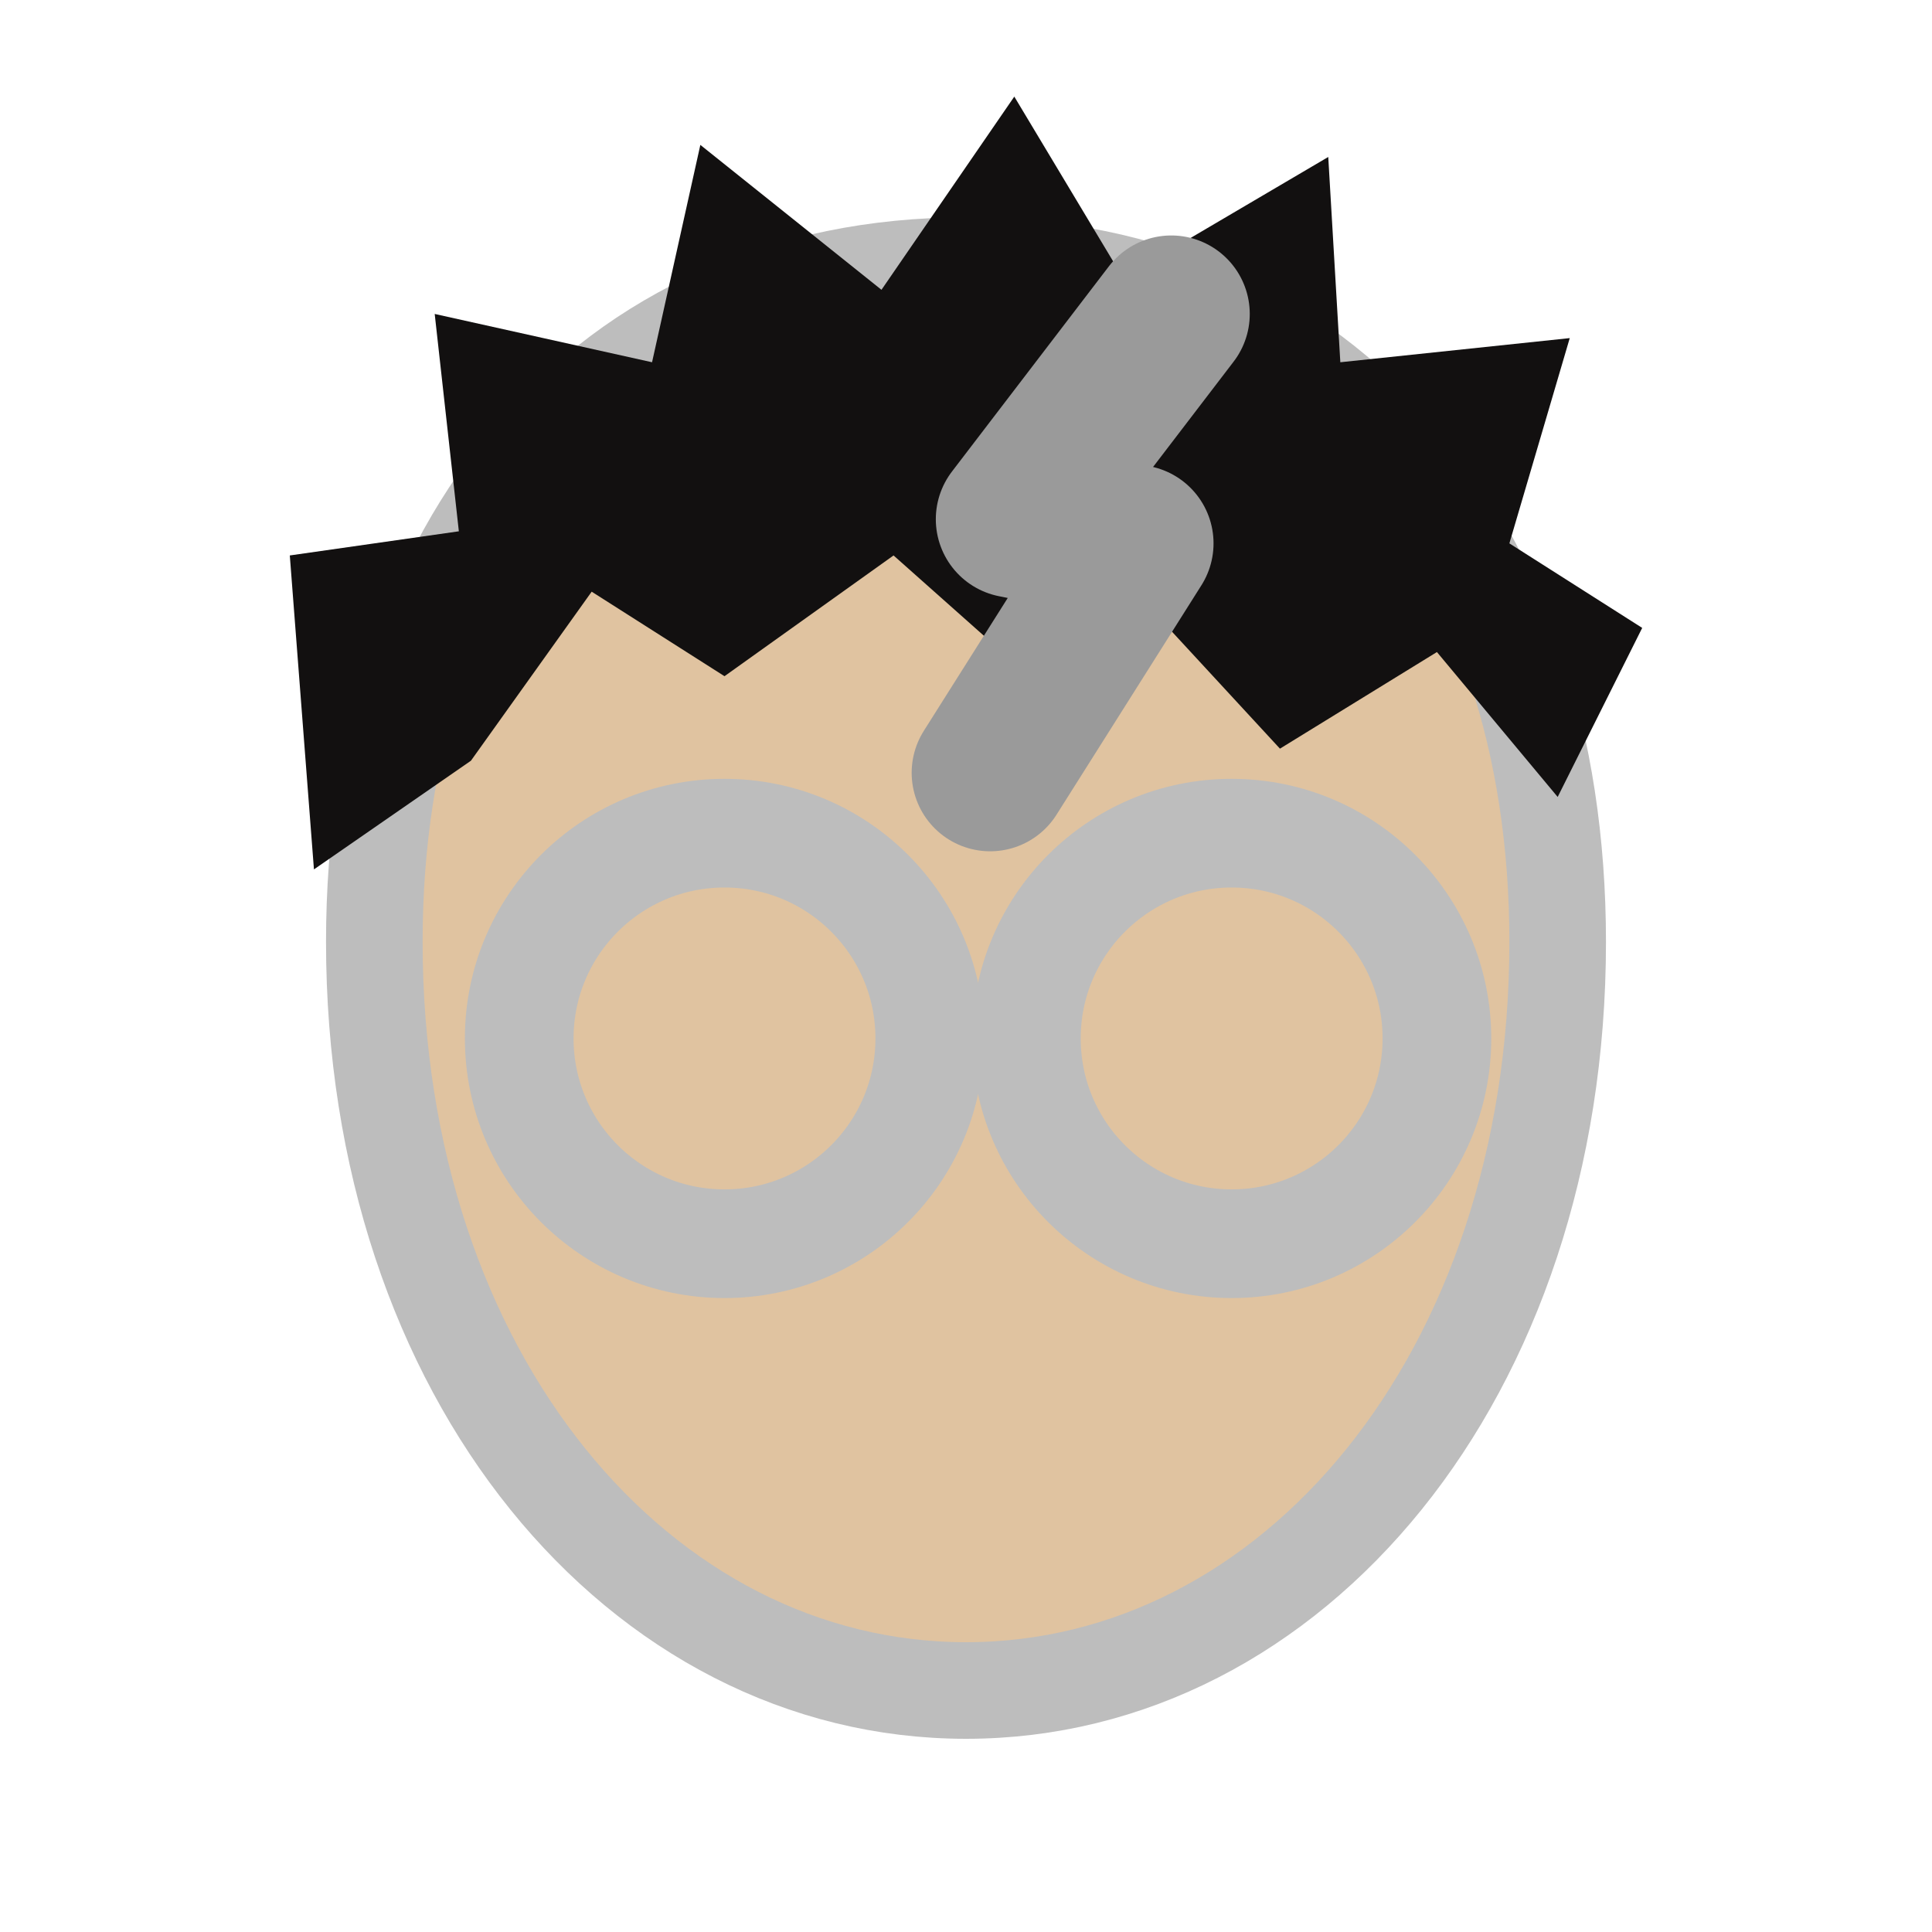
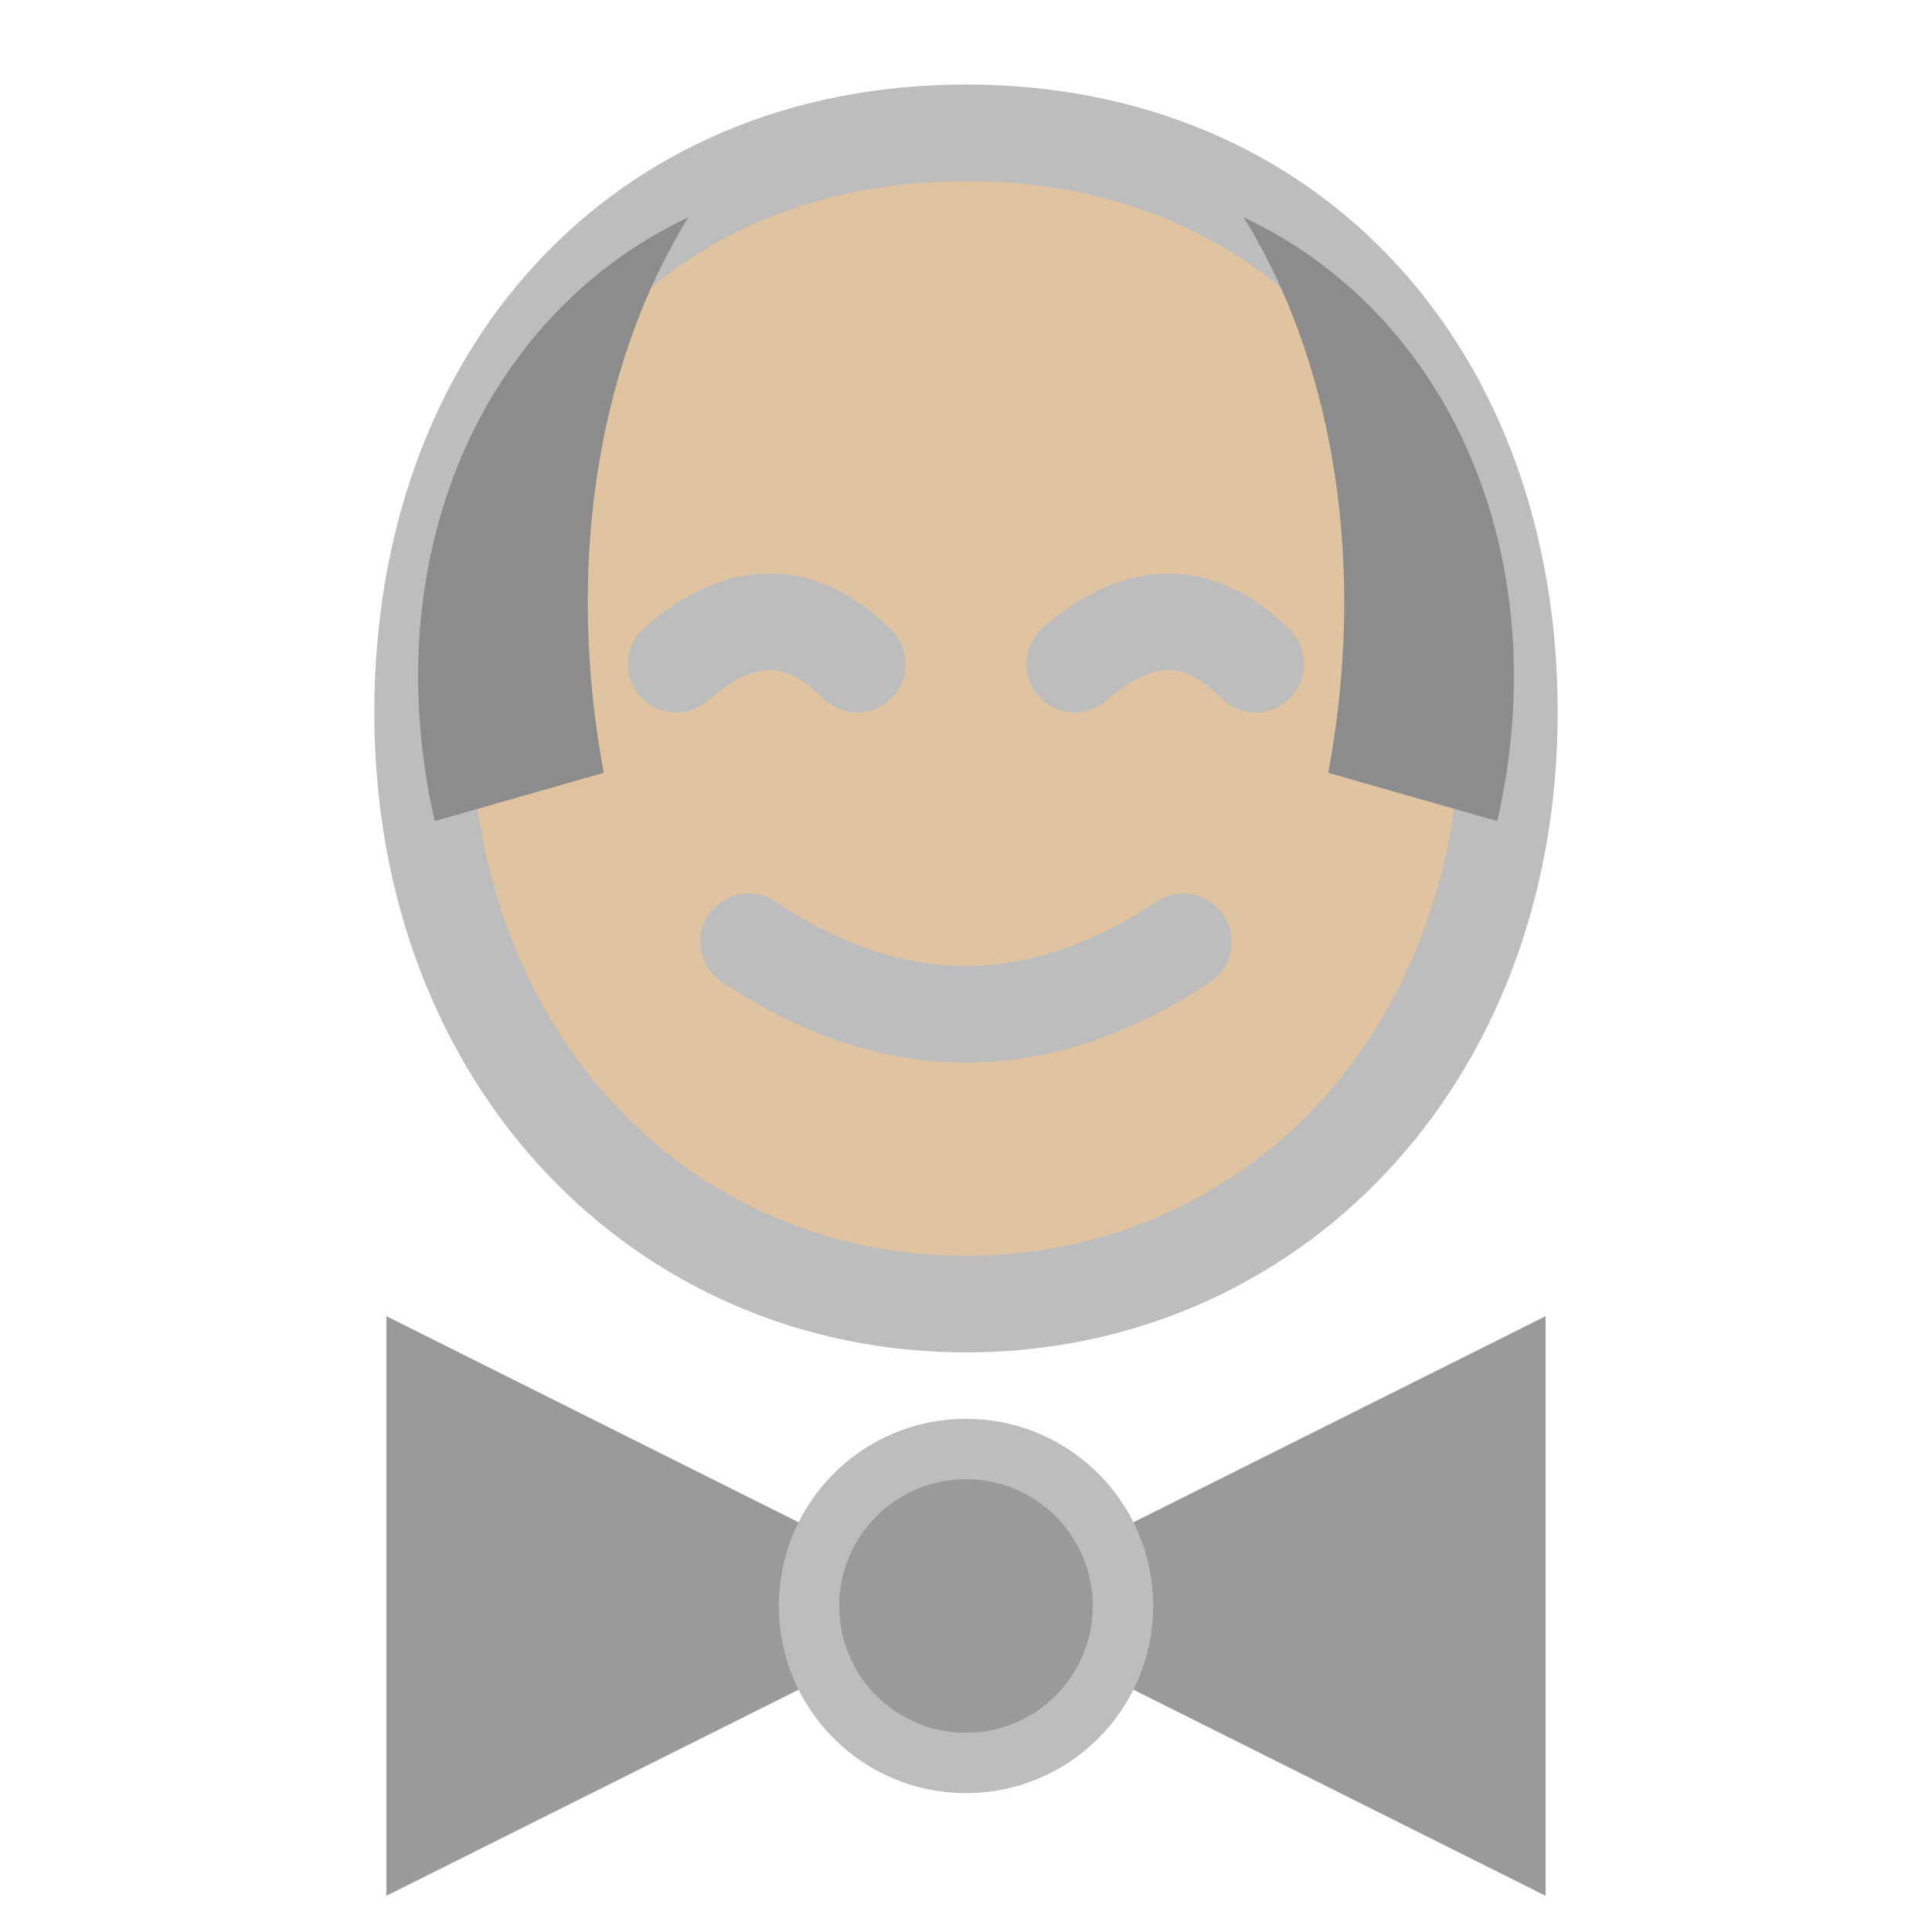
<svg xmlns="http://www.w3.org/2000/svg" width="16" height="16" viewBox="0 0 16 16">
-   <path d="M8 2.2c3 0 4.9 2.3 4.9 5.6 0 3.6-2.2 6.2-4.9 6.2S3.1 11.4 3.1 7.8C3.1 4.5 5 2.2 8 2.2z" fill="#e0c3a0" stroke="#bdbdbd" stroke-width="0.8" />
-   <path d="M2.6 7.2 2.4 4.6 3.8 4.4 3.6 2.6 5.4 3 5.8 1.2 7.3 2.4 8.4 0.8 9.3 2.3 11 1.3 11.1 3 13 2.8 12.5 4.5 13.6 5.2 12.9 6.6 11.9 5.4 10.6 6.2 9.4 4.9 8.3 5.4 7.4 4.6 6 5.6 4.9 4.9 3.9 6.3Z" fill="#121010" />
-   <path d="M9.7 2.6 8.4 4.3 9.4 4.5 8.2 6.4" fill="none" stroke="#9a9a9a" stroke-width="1.3" stroke-linecap="round" stroke-linejoin="round" />
-   <g fill="none" stroke="#bdbdbd" stroke-width="0.9">
-     <circle cx="6" cy="8.6" r="1.7" />
-     <circle cx="10.2" cy="8.6" r="1.7" />
-     <path d="M7.7 8.6h0.8" />
+   <path d="M8 1.1c2.7 0 4.5 2 4.5 4.8 0 2.9-2 4.9-4.5 4.9S3.5 8.8 3.5 5.9C3.5 3.1 5.3 1.1 8 1.1z" fill="#e0c3a0" stroke="#bdbdbd" stroke-width="0.8" />
+   <path d="M3.6 6.8C3.1 4.6 4 2.6 5.7 1.8 4.9 3.1 4.7 4.8 5 6.4z" fill="#8c8c8c" />
+   <path d="M12.4 6.8c.5-2.2-.4-4.2-2.1-5 .8 1.3 1 3 .7 4.6z" fill="#8c8c8c" />
+   <g fill="none" stroke="#bdbdbd" stroke-width="0.8" stroke-linecap="round">
+     <path d="M5.6 5.5q.8-.7 1.5 0" />
+     <path d="M8.9 5.5q.8-.7 1.5 0" />
+     <path d="M6.2 7.8q1.8 1.2 3.6 0" />
  </g>
+   <path d="M8 13.3 3.2 10.9v4.8zM8 13.3l4.8-2.4v4.8z" fill="#9a9a9a" />
+   <circle cx="8" cy="13.3" r="1.3" fill="#9a9a9a" stroke="#bdbdbd" stroke-width="0.5" />
</svg>
